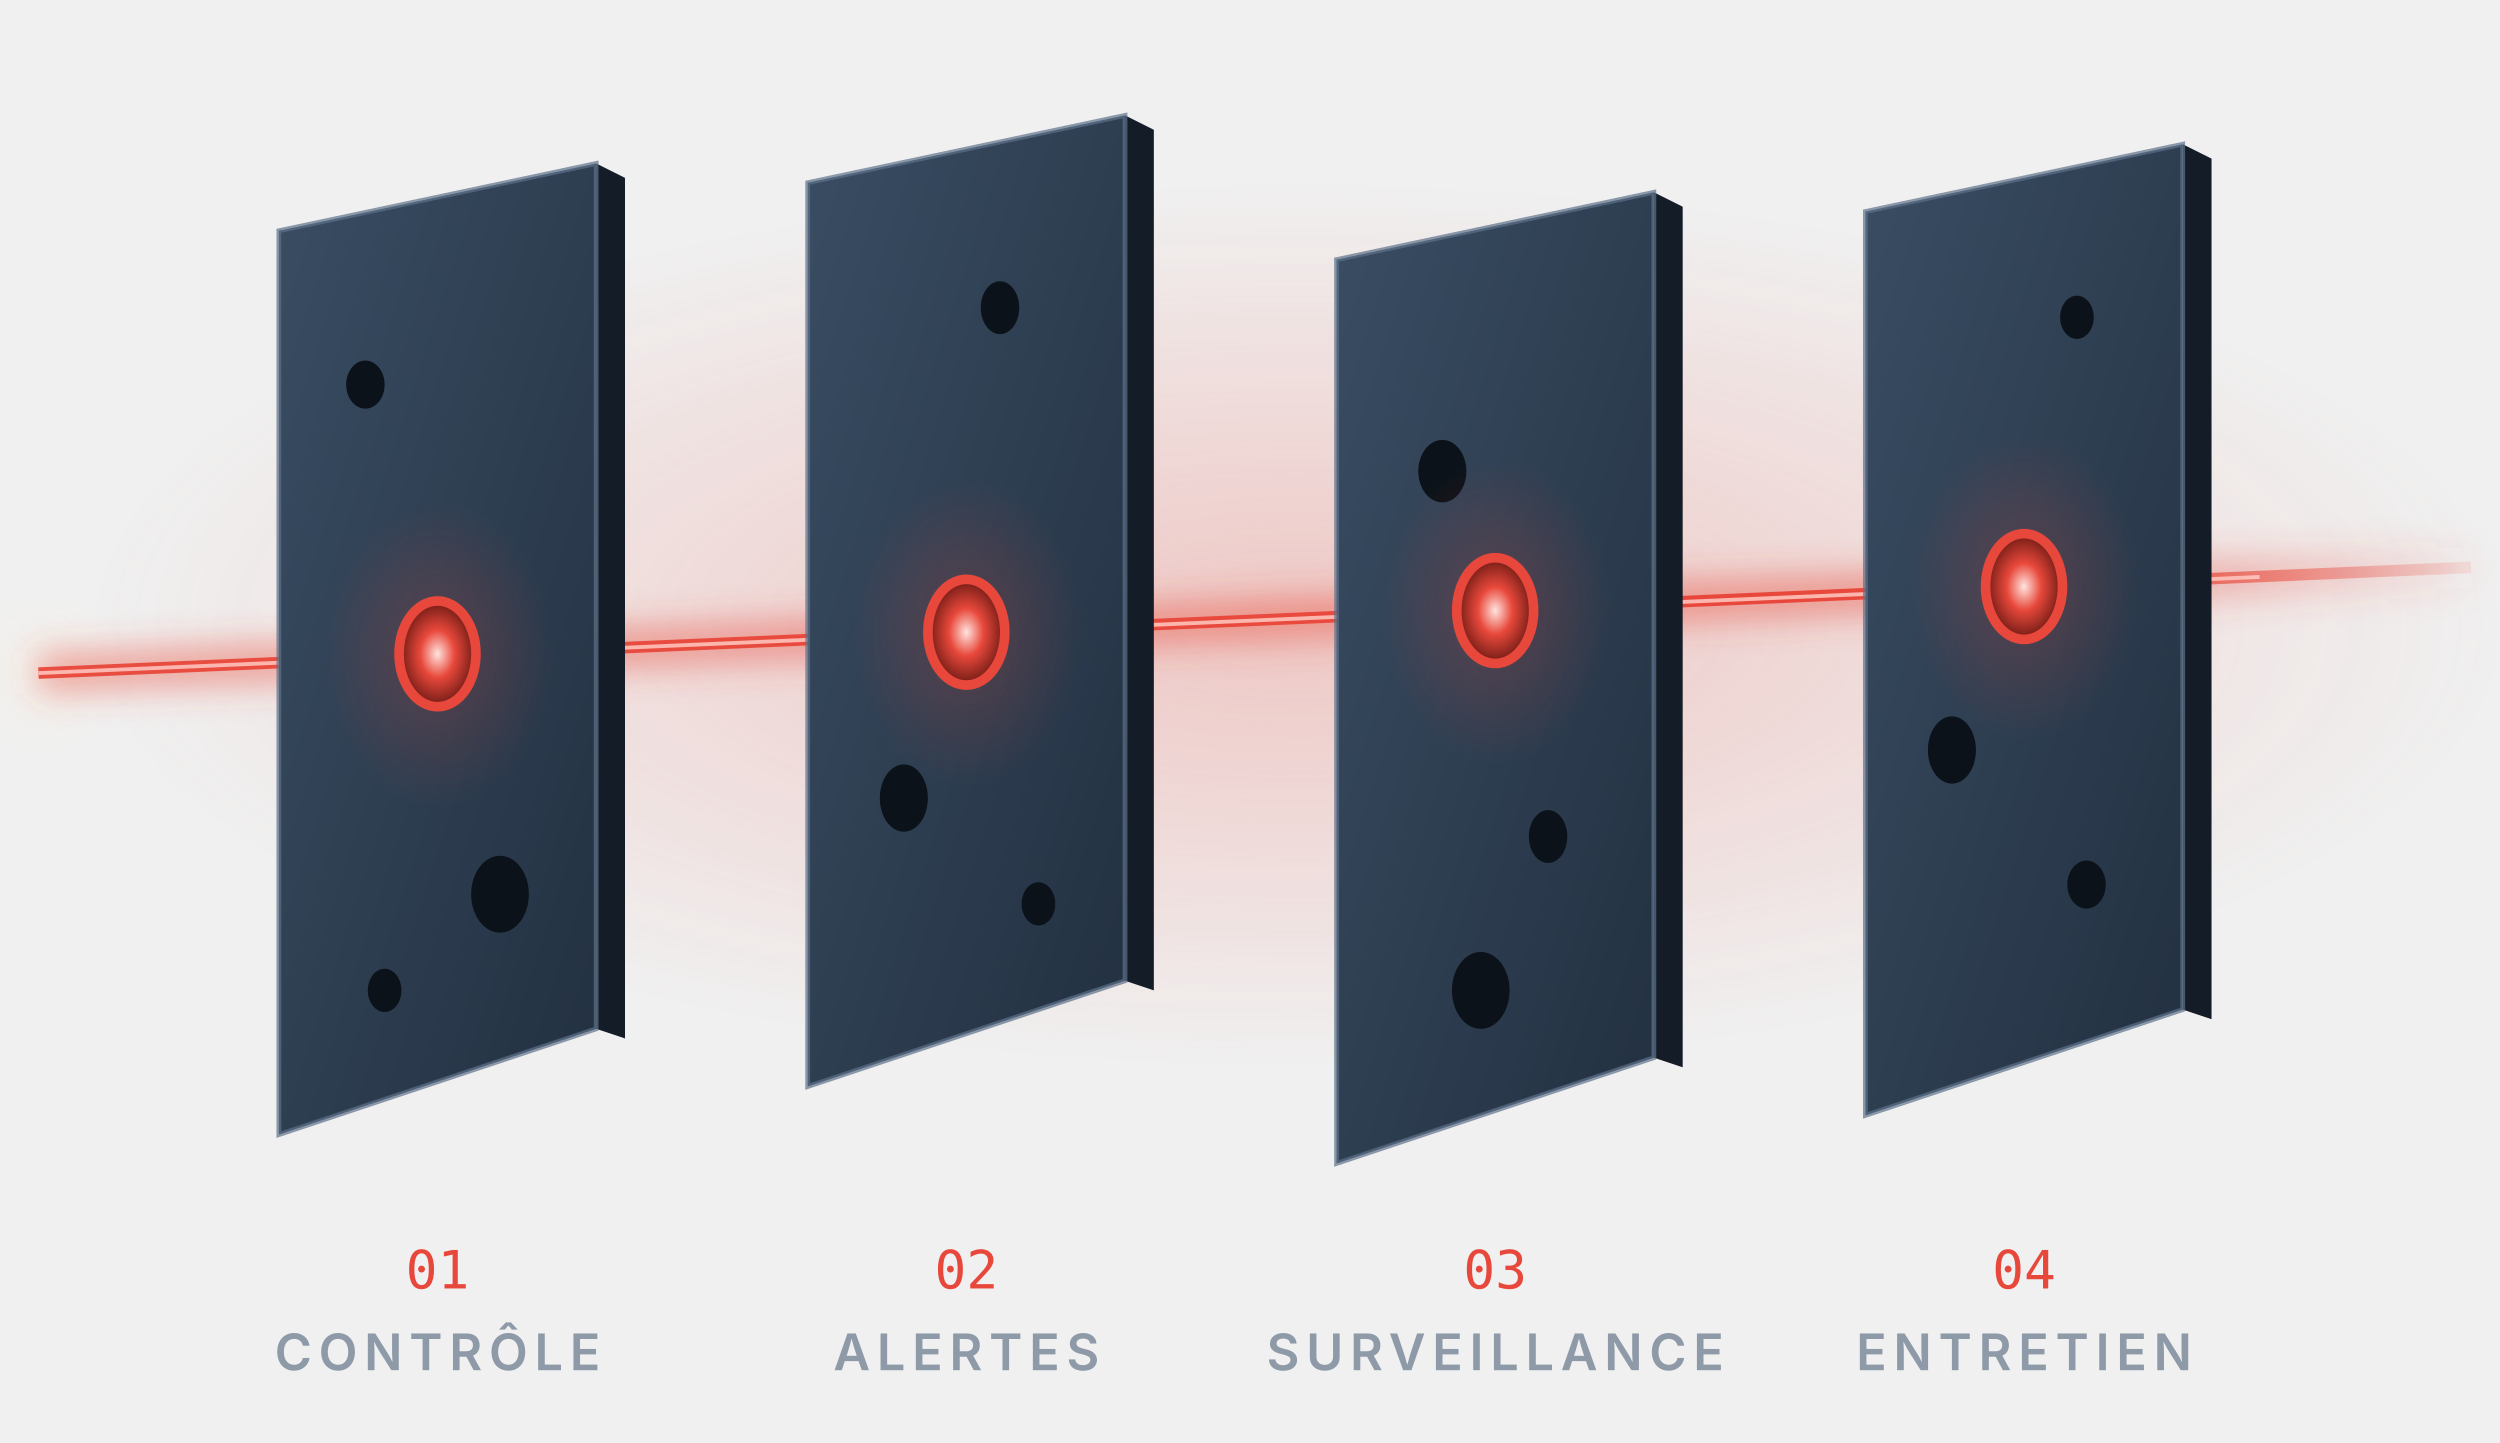
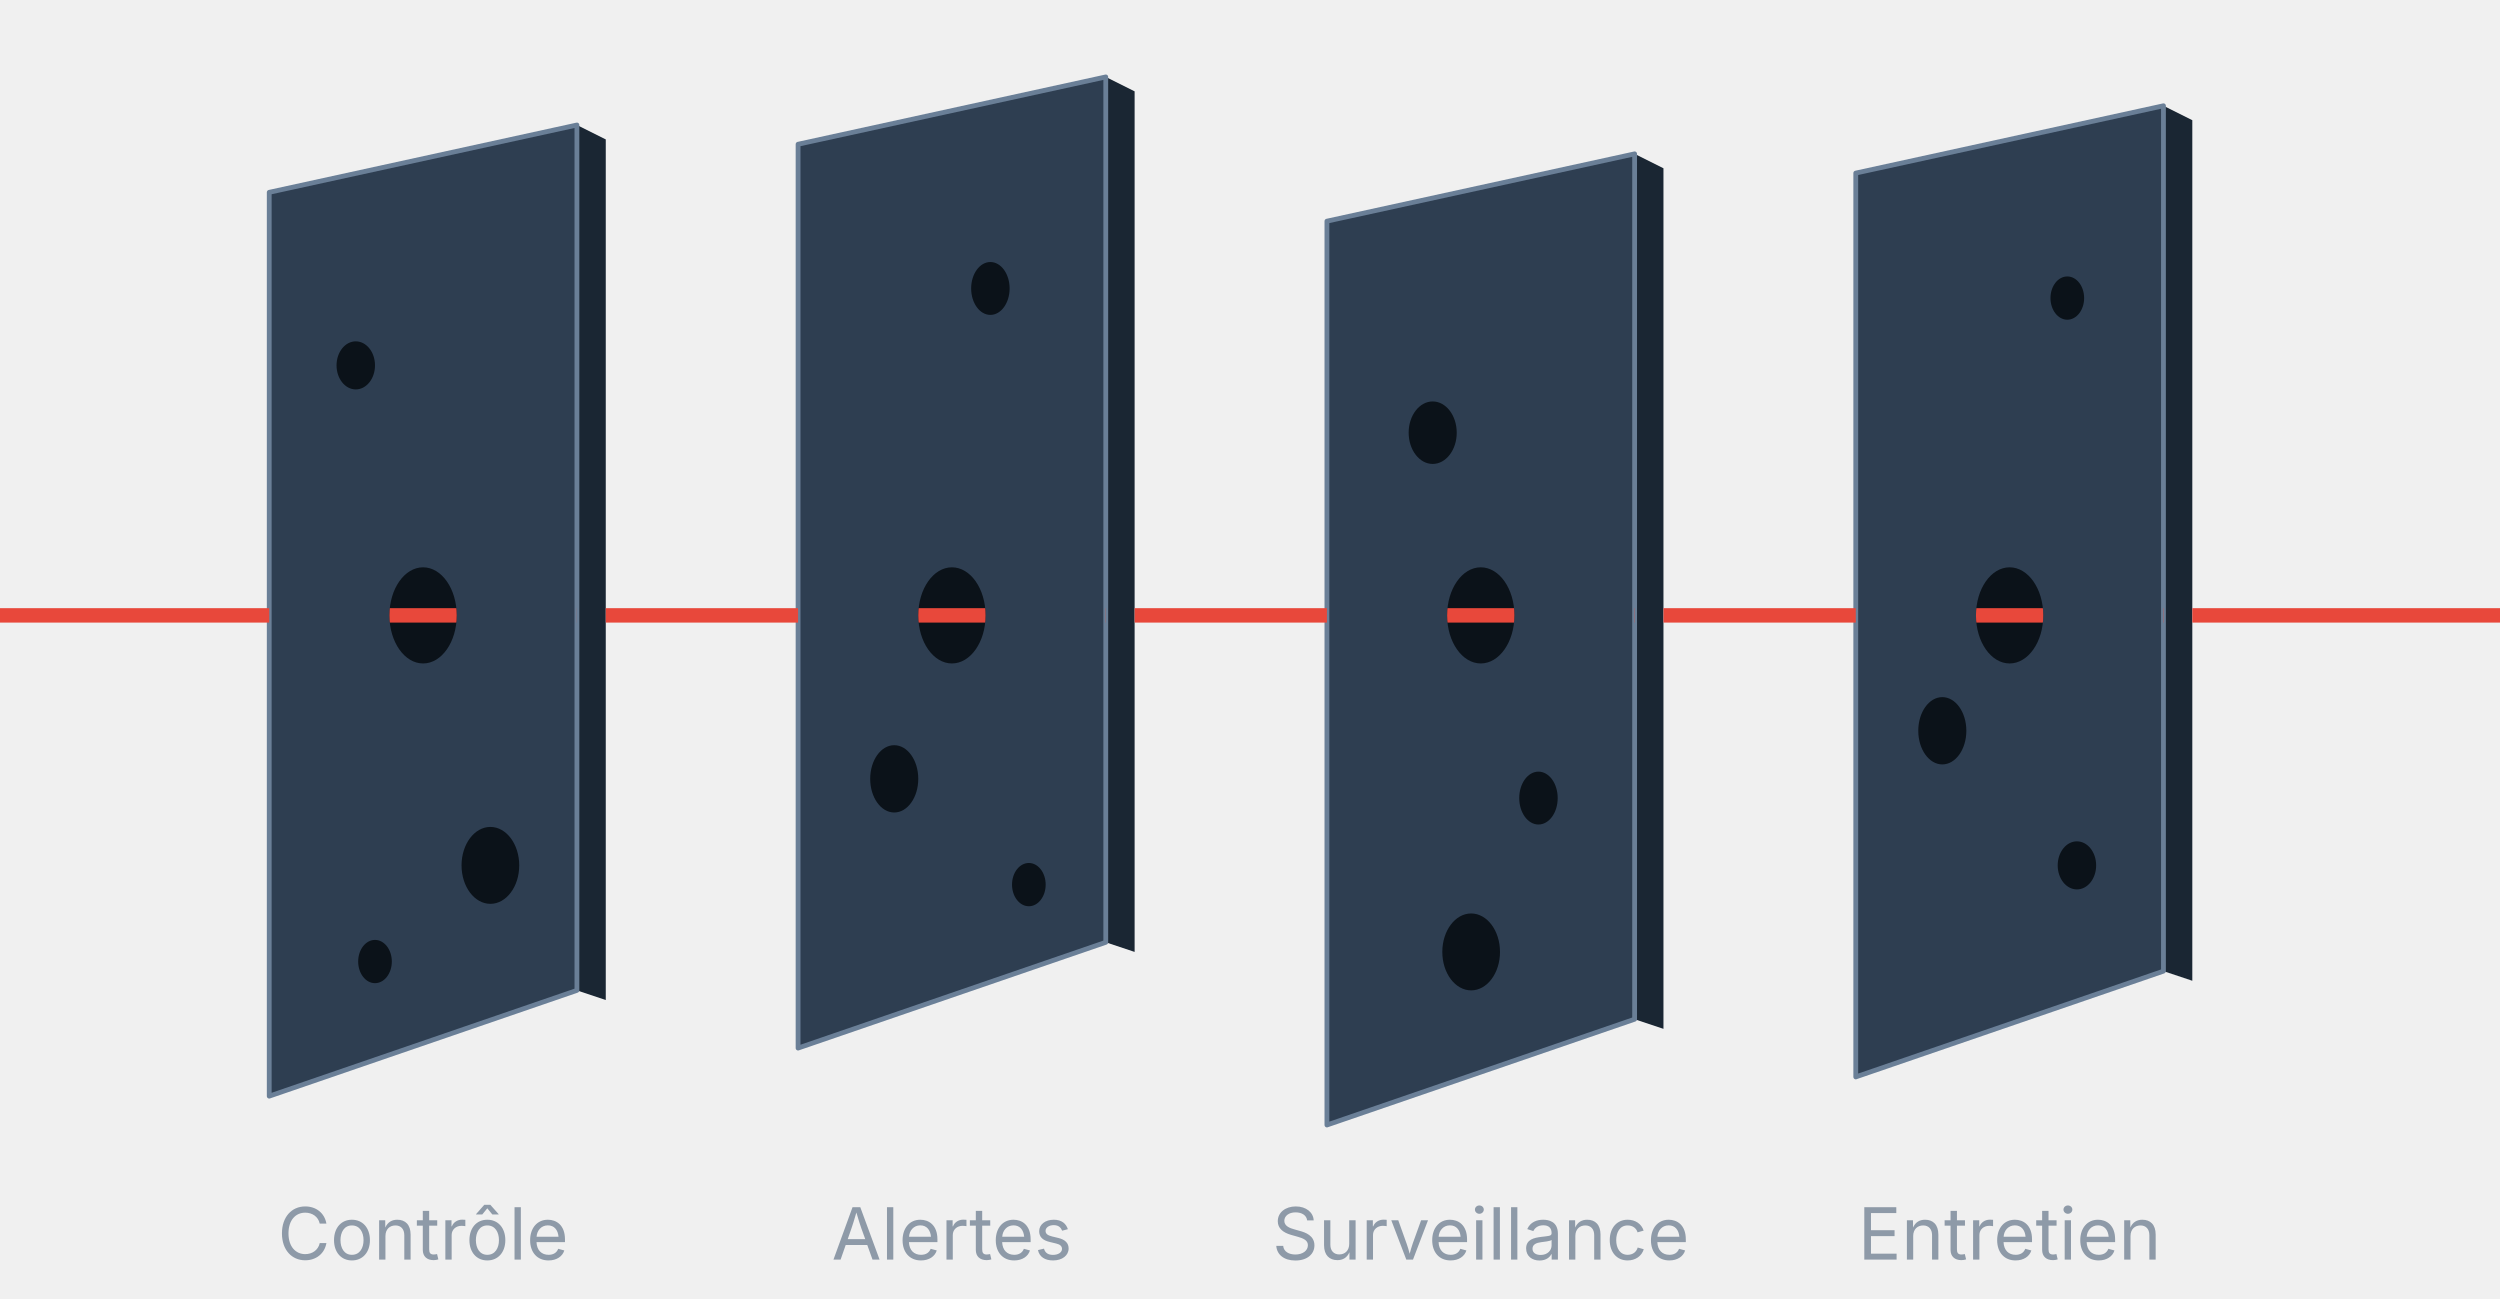
- <svg class="hero-art" viewBox="0 0 520 300" role="img" aria-label="Quatre plaques percées, alignées : contrôle, alertes, surveillance, entretien. Un faisceau rouge passe par un trou de chacune.">
+ <svg class="hero-art" viewBox="0 0 520 270" role="img" aria-label="Quatre plaques percées : contrôle, alertes, surveillance, entretien. Un trou de chacune est aligné avec les autres, et un trait rouge passe par les quatre.">
  <defs>
-     <linearGradient id="hpf" x1="0" y1="0" x2="1" y2="1">
-       <stop offset="0" stop-color="#3A4D63" />
-       <stop offset="1" stop-color="#223040" />
-     </linearGradient>
-     <radialGradient id="hglow" cx="0.5" cy="0.5" r="0.5">
-       <stop offset="0" stop-color="#E8483B" stop-opacity="0.24" />
-       <stop offset="1" stop-color="#E8483B" stop-opacity="0" />
-     </radialGradient>
-     <radialGradient id="hsrc" cx="0.5" cy="0.5" r="0.5">
-       <stop offset="0" stop-color="#F4F1EA" stop-opacity="0.75" />
-       <stop offset="1" stop-color="#F4F1EA" stop-opacity="0" />
-     </radialGradient>
-     <radialGradient id="hhole" cx="0.5" cy="0.5" r="0.5">
-       <stop offset="0" stop-color="#FFE3DE" />
-       <stop offset="0.45" stop-color="#E8483B" />
-       <stop offset="1" stop-color="#6E1A14" />
-     </radialGradient>
-     <linearGradient id="hbeam" gradientUnits="userSpaceOnUse" x1="8" y1="0" x2="514" y2="0">
-       <stop offset="0" stop-color="#E8483B" stop-opacity="0.95" />
-       <stop offset="0.84" stop-color="#E8483B" stop-opacity="1" />
-       <stop offset="1" stop-color="#E8483B" stop-opacity="0.1" />
-     </linearGradient>
-     <filter id="hblur" x="-10%" y="-300%" width="120%" height="700%">
-       <feGaussianBlur stdDeviation="3.5" />
-     </filter>
+     <mask id="faisceau-cache" maskUnits="userSpaceOnUse" x="0" y="0" width="520" height="270">
+       <rect width="520" height="270" fill="#fff" />
+       <g fill="#000">
+         <polygon points="120,26 126,29 126,208 120,206" />
+         <polygon points="230,16 236,19 236,198 230,196" />
+         <polygon points="340,32 346,35 346,214 340,212" />
+         <polygon points="450,22 456,25 456,204 450,202" />
+         <polygon points="56,40 120,26 120,206 56,228" />
+         <polygon points="166,30 230,16 230,196 166,218" />
+         <polygon points="276,46 340,32 340,212 276,234" />
+         <polygon points="386,36 450,22 450,202 386,224" />
+       </g>
+       <g fill="#fff">
+         <ellipse cx="88" cy="128" rx="7" ry="10" />
+         <ellipse cx="198" cy="128" rx="7" ry="10" />
+         <ellipse cx="308" cy="128" rx="7" ry="10" />
+         <ellipse cx="418" cy="128" rx="7" ry="10" />
+       </g>
+     </mask>
  </defs>
-   <ellipse cx="270" cy="130" rx="250" ry="92" fill="url(#hglow)" />
-   <circle cx="8" cy="140" r="18" fill="url(#hsrc)" />
-   <circle cx="8" cy="140" r="2.4" fill="#F4F1EA" />
-   <line x1="8" y1="140" x2="514" y2="118" stroke="url(#hbeam)" stroke-width="8" stroke-opacity="0.5" filter="url(#hblur)" />
-   <line x1="8" y1="140" x2="514" y2="118" stroke="url(#hbeam)" stroke-width="2.4" />
-   <line x1="8" y1="140" x2="470" y2="120" stroke="#FFC9C2" stroke-width="0.8" stroke-opacity="0.85" />
-   <polygon points="124,34 130,37 130,216 124,214" fill="#141D27" />
-   <polygon points="58,48 124,34 124,214 58,236" fill="url(#hpf)" stroke="#5D7189" stroke-opacity="0.7" stroke-width="1" />
-   <ellipse cx="76" cy="80" rx="4" ry="5" fill="#0B1219" />
-   <ellipse cx="104" cy="186" rx="6" ry="8" fill="#0B1219" />
-   <ellipse cx="80" cy="206" rx="3.5" ry="4.5" fill="#0B1219" />
-   <ellipse cx="91" cy="136" rx="24" ry="32" fill="url(#hglow)" />
-   <ellipse cx="91" cy="136" rx="8" ry="11" fill="url(#hhole)" stroke="#E8483B" stroke-width="2" />
-   <polygon points="234,24 240,27 240,206 234,204" fill="#141D27" />
-   <polygon points="168,38 234,24 234,204 168,226" fill="url(#hpf)" stroke="#5D7189" stroke-opacity="0.7" stroke-width="1" />
-   <ellipse cx="208" cy="64" rx="4" ry="5.5" fill="#0B1219" />
-   <ellipse cx="188" cy="166" rx="5" ry="7" fill="#0B1219" />
-   <ellipse cx="216" cy="188" rx="3.5" ry="4.5" fill="#0B1219" />
-   <ellipse cx="201" cy="131.5" rx="24" ry="32" fill="url(#hglow)" />
-   <ellipse cx="201" cy="131.5" rx="8" ry="11" fill="url(#hhole)" stroke="#E8483B" stroke-width="2" />
-   <polygon points="344,40 350,43 350,222 344,220" fill="#141D27" />
-   <polygon points="278,54 344,40 344,220 278,242" fill="url(#hpf)" stroke="#5D7189" stroke-opacity="0.7" stroke-width="1" />
-   <ellipse cx="300" cy="98" rx="5" ry="6.5" fill="#0B1219" />
-   <ellipse cx="322" cy="174" rx="4" ry="5.5" fill="#0B1219" />
-   <ellipse cx="308" cy="206" rx="6" ry="8" fill="#0B1219" />
-   <ellipse cx="311" cy="127" rx="24" ry="32" fill="url(#hglow)" />
-   <ellipse cx="311" cy="127" rx="8" ry="11" fill="url(#hhole)" stroke="#E8483B" stroke-width="2" />
-   <polygon points="454,30 460,33 460,212 454,210" fill="#141D27" />
-   <polygon points="388,44 454,30 454,210 388,232" fill="url(#hpf)" stroke="#5D7189" stroke-opacity="0.7" stroke-width="1" />
-   <ellipse cx="432" cy="66" rx="3.5" ry="4.5" fill="#0B1219" />
-   <ellipse cx="406" cy="156" rx="5" ry="7" fill="#0B1219" />
-   <ellipse cx="434" cy="184" rx="4" ry="5" fill="#0B1219" />
-   <ellipse cx="421" cy="122" rx="24" ry="32" fill="url(#hglow)" />
-   <ellipse cx="421" cy="122" rx="8" ry="11" fill="url(#hhole)" stroke="#E8483B" stroke-width="2" />
-   <g font-family="IBM Plex Mono, monospace" font-size="11" fill="#E8483B" text-anchor="middle">
-     <text x="91" y="268">01</text>
-     <text x="201" y="268">02</text>
-     <text x="311" y="268">03</text>
-     <text x="421" y="268">04</text>
+   <g fill="#1A2633">
+     <polygon points="120,26 126,29 126,208 120,206" />
+     <polygon points="230,16 236,19 236,198 230,196" />
+     <polygon points="340,32 346,35 346,214 340,212" />
+     <polygon points="450,22 456,25 456,204 450,202" />
  </g>
-   <g font-family="Inter, sans-serif" font-size="10.5" font-weight="600" letter-spacing="1.4" fill="#8E9AA8" text-anchor="middle">
-     <text x="91" y="285">CONTRÔLE</text>
-     <text x="201" y="285">ALERTES</text>
-     <text x="311" y="285">SURVEILLANCE</text>
-     <text x="421" y="285">ENTRETIEN</text>
+   <g fill="#2E3E51" stroke="#6A7F97" stroke-width="1" stroke-linejoin="round">
+     <polygon points="56,40 120,26 120,206 56,228" />
+     <polygon points="166,30 230,16 230,196 166,218" />
+     <polygon points="276,46 340,32 340,212 276,234" />
+     <polygon points="386,36 450,22 450,202 386,224" />
+   </g>
+   <g fill="#0B1219">
+     <ellipse cx="74" cy="76" rx="4" ry="5" />
+     <ellipse cx="102" cy="180" rx="6" ry="8" />
+     <ellipse cx="78" cy="200" rx="3.5" ry="4.5" />
+     <ellipse cx="206" cy="60" rx="4" ry="5.5" />
+     <ellipse cx="186" cy="162" rx="5" ry="7" />
+     <ellipse cx="214" cy="184" rx="3.5" ry="4.5" />
+     <ellipse cx="298" cy="90" rx="5" ry="6.5" />
+     <ellipse cx="320" cy="166" rx="4" ry="5.5" />
+     <ellipse cx="306" cy="198" rx="6" ry="8" />
+     <ellipse cx="430" cy="62" rx="3.5" ry="4.5" />
+     <ellipse cx="404" cy="152" rx="5" ry="7" />
+     <ellipse cx="432" cy="180" rx="4" ry="5" />
+     <ellipse cx="88" cy="128" rx="7" ry="10" />
+     <ellipse cx="198" cy="128" rx="7" ry="10" />
+     <ellipse cx="308" cy="128" rx="7" ry="10" />
+     <ellipse cx="418" cy="128" rx="7" ry="10" />
+   </g>
+   <line x1="0" y1="128" x2="520" y2="128" stroke="#E8483B" stroke-width="3" mask="url(#faisceau-cache)" />
+   <g font-family="Inter, system-ui, sans-serif" font-size="15" fill="#8E9AA8" text-anchor="middle">
+     <text x="88" y="262">Contrôle</text>
+     <text x="198" y="262">Alertes</text>
+     <text x="308" y="262">Surveillance</text>
+     <text x="418" y="262">Entretien</text>
  </g>
</svg>
